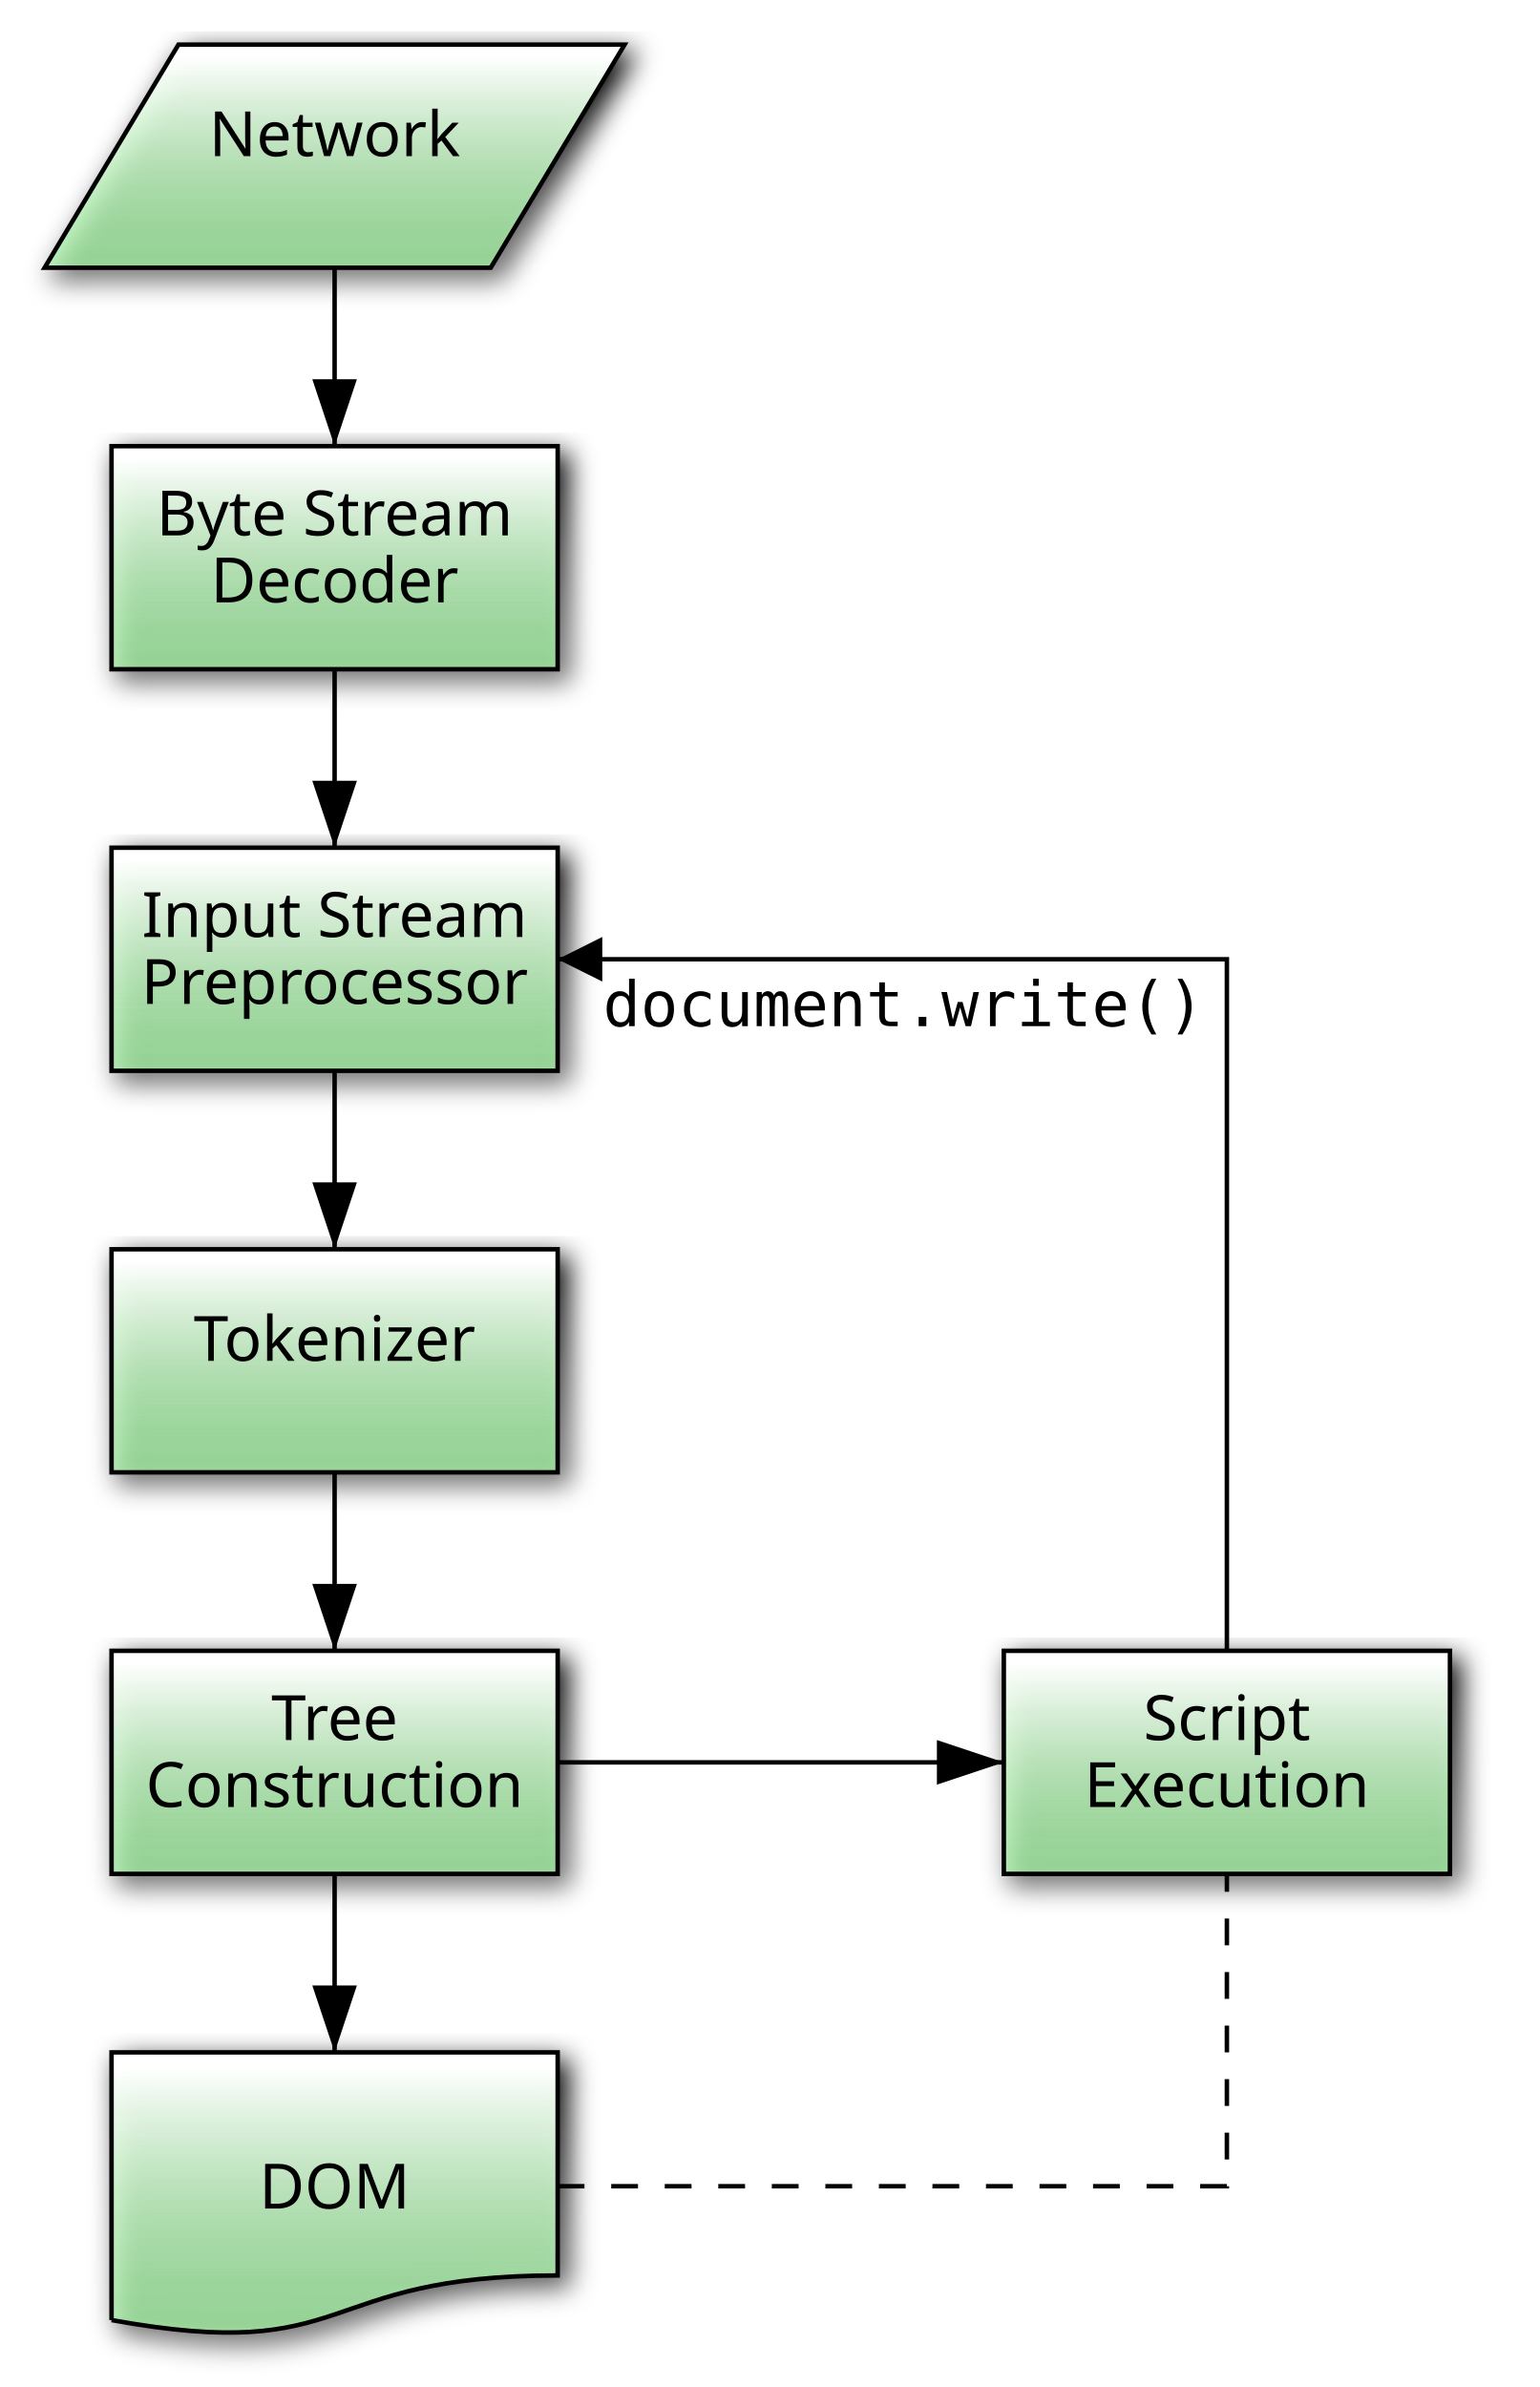
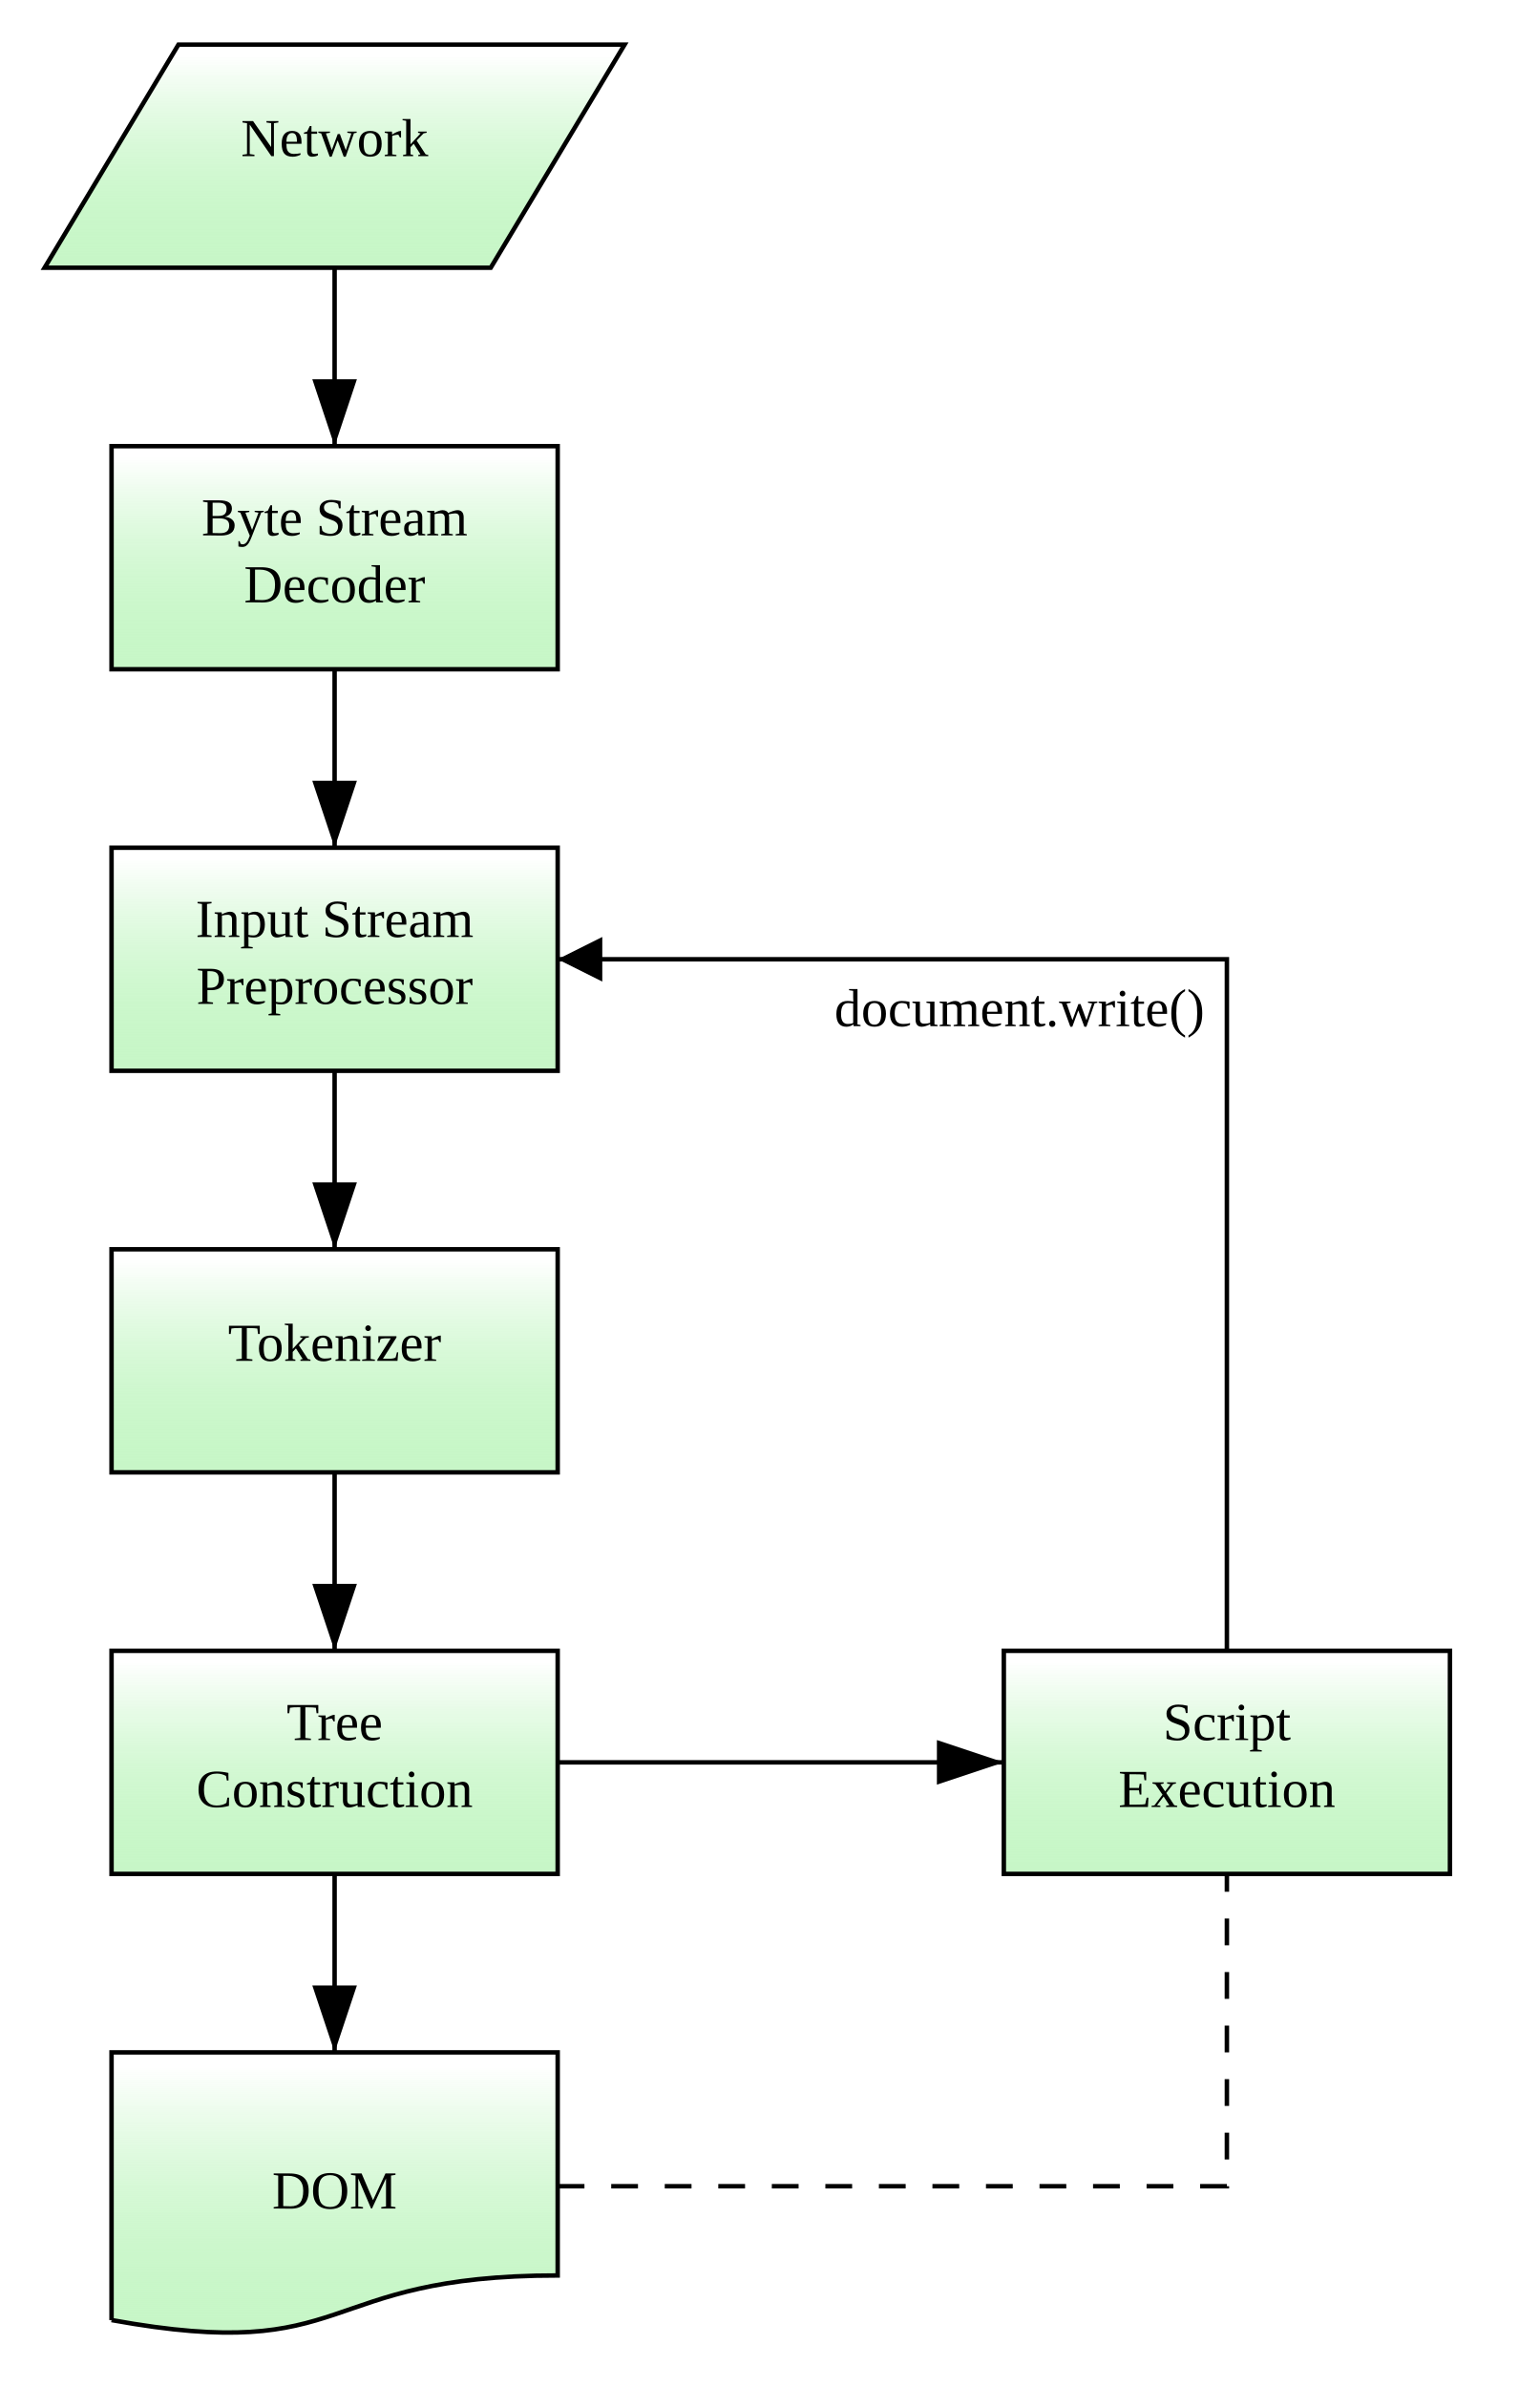
- <svg xmlns="http://www.w3.org/2000/svg" viewBox="0 0 345 535">
+ <svg xmlns="http://www.w3.org/2000/svg" viewBox="0 0 345 535" id="parsingmodel">
  <style>
-  :root { font: 14px sans-serif, Droid Sans Fallback; }
-  .code { font-family: monospace; }
-  .bit, rect, path { filter: url(#dropshadow); }
+   
+ 
+     #parsingmodel{
+       background: #fff;
+     }
+   
+   
</style>
  <filter id="dropshadow" height="130%">
    <feGaussianBlur in="SourceAlpha" stdDeviation="3" />
    <feOffset dx="2" dy="2" result="offsetblur" />
    <feMerge>
      <feMergeNode />
      <feMergeNode in="SourceGraphic" />
    </feMerge>
  </filter>
  <linearGradient y2="1" x2="0.5" y1="0" x1="0.5" gradientUnits="objectBoundingBox" id="grad">
    <stop stop-color="white" offset="5%" />
    <stop stop-color="rgba(144,238,144,0.5)" offset="95%" />
  </linearGradient>
  <polygon stroke="black" fill="url(#grad)" class="bit" points="40,10, 140,10, 110,60, 10,60" />
  <text text-anchor="middle" x="75" y="35">Network</text>
  <polyline stroke="black" points="75,60, 75,100" />
  <polygon points="70,85, 80,85, 75,100" />
  <rect stroke="black" fill="url(#grad)" height="50" width="100" x="25" y="100" />
  <text text-anchor="middle" x="75" y="120">Byte Stream</text>
  <text text-anchor="middle" x="75" y="135">Decoder</text>
  <polyline stroke="black" points="75,150, 75,190" />
  <polygon points="70,175,80,175,75,190" />
  <rect stroke="black" fill="url(#grad)" height="50" width="100" x="25" y="190" />
  <text text-anchor="middle" x="75" y="210">Input Stream</text>
  <text text-anchor="middle" x="75" y="225">Preprocessor</text>
  <polyline stroke="black" points="75,240, 75,280" />
  <polygon points="70,265,80,265,75,280" />
  <rect stroke="black" fill="url(#grad)" height="50" width="100" x="25" y="280" />
  <text text-anchor="middle" x="75" y="305">Tokenizer</text>
  <polyline stroke="black" points="75,330, 75,370" />
  <polygon points="70,355, 80,355, 75,370" />
  <rect stroke="black" fill="url(#grad)" height="50" width="100" x="25" y="370" />
  <text text-anchor="middle" x="75" y="390">Tree</text>
  <text text-anchor="middle" x="75" y="405">Construction</text>
  <polyline stroke="black" points="75,420, 75,460" />
  <polygon points="70,445, 80,445, 75,460" />
  <polyline stroke="black" points="125,395, 225,395" />
  <polygon points="210,390, 210,400, 225,395" />
  <path stroke="black" fill="url(#grad)" d="M 25,520 L 25,460 L 125,460 L 125,510 C 70,510 80,530 25,520" />
  <text text-anchor="middle" x="75" y="495">DOM</text>
  <polyline stroke-dasharray="6" stroke="black" fill="transparent" points="125,490, 275,490, 275,420" />
  <rect stroke="black" fill="url(#grad)" height="50" width="100" x="225" y="370" />
  <text text-anchor="middle" x="275" y="390">Script</text>
  <text text-anchor="middle" x="275" y="405">Execution</text>
  <polyline stroke="black" points="275,370, 275,215, 125,215" fill="transparent" />
  <polygon points="125,215, 135,210, 135,220" />
  <text class="code" text-anchor="end" x="270" y="230">document.write()</text>
</svg>
